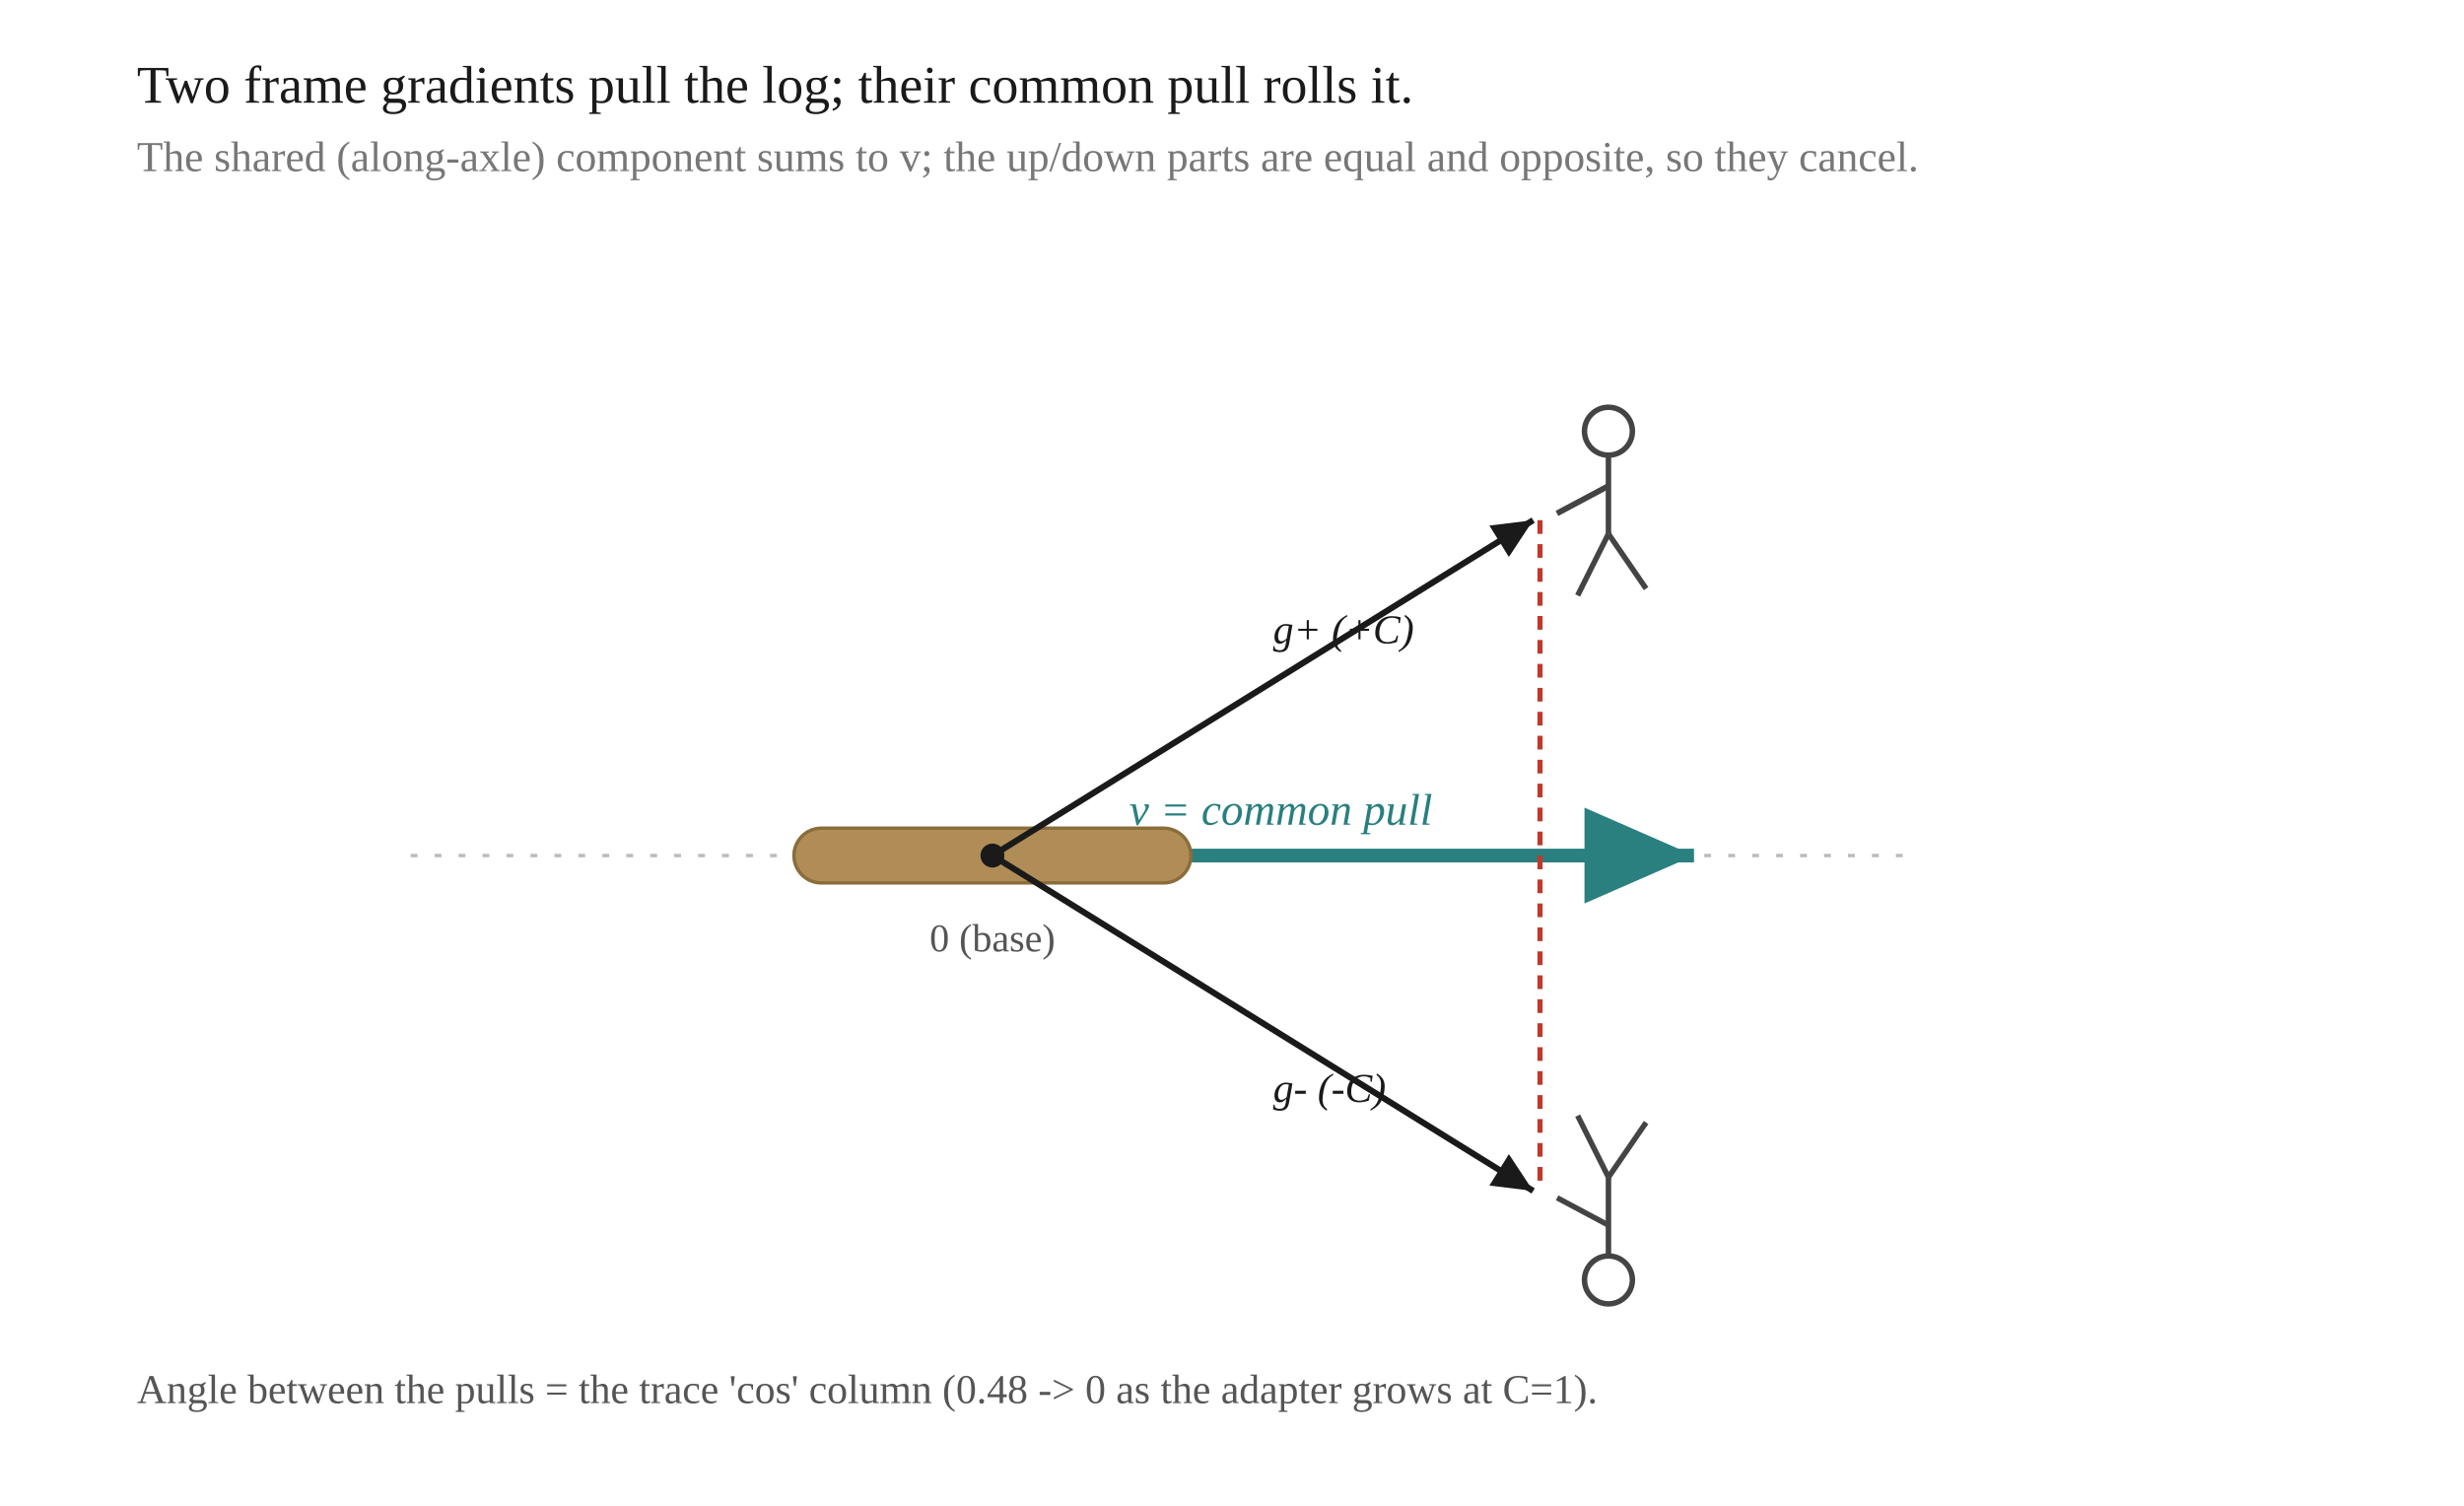
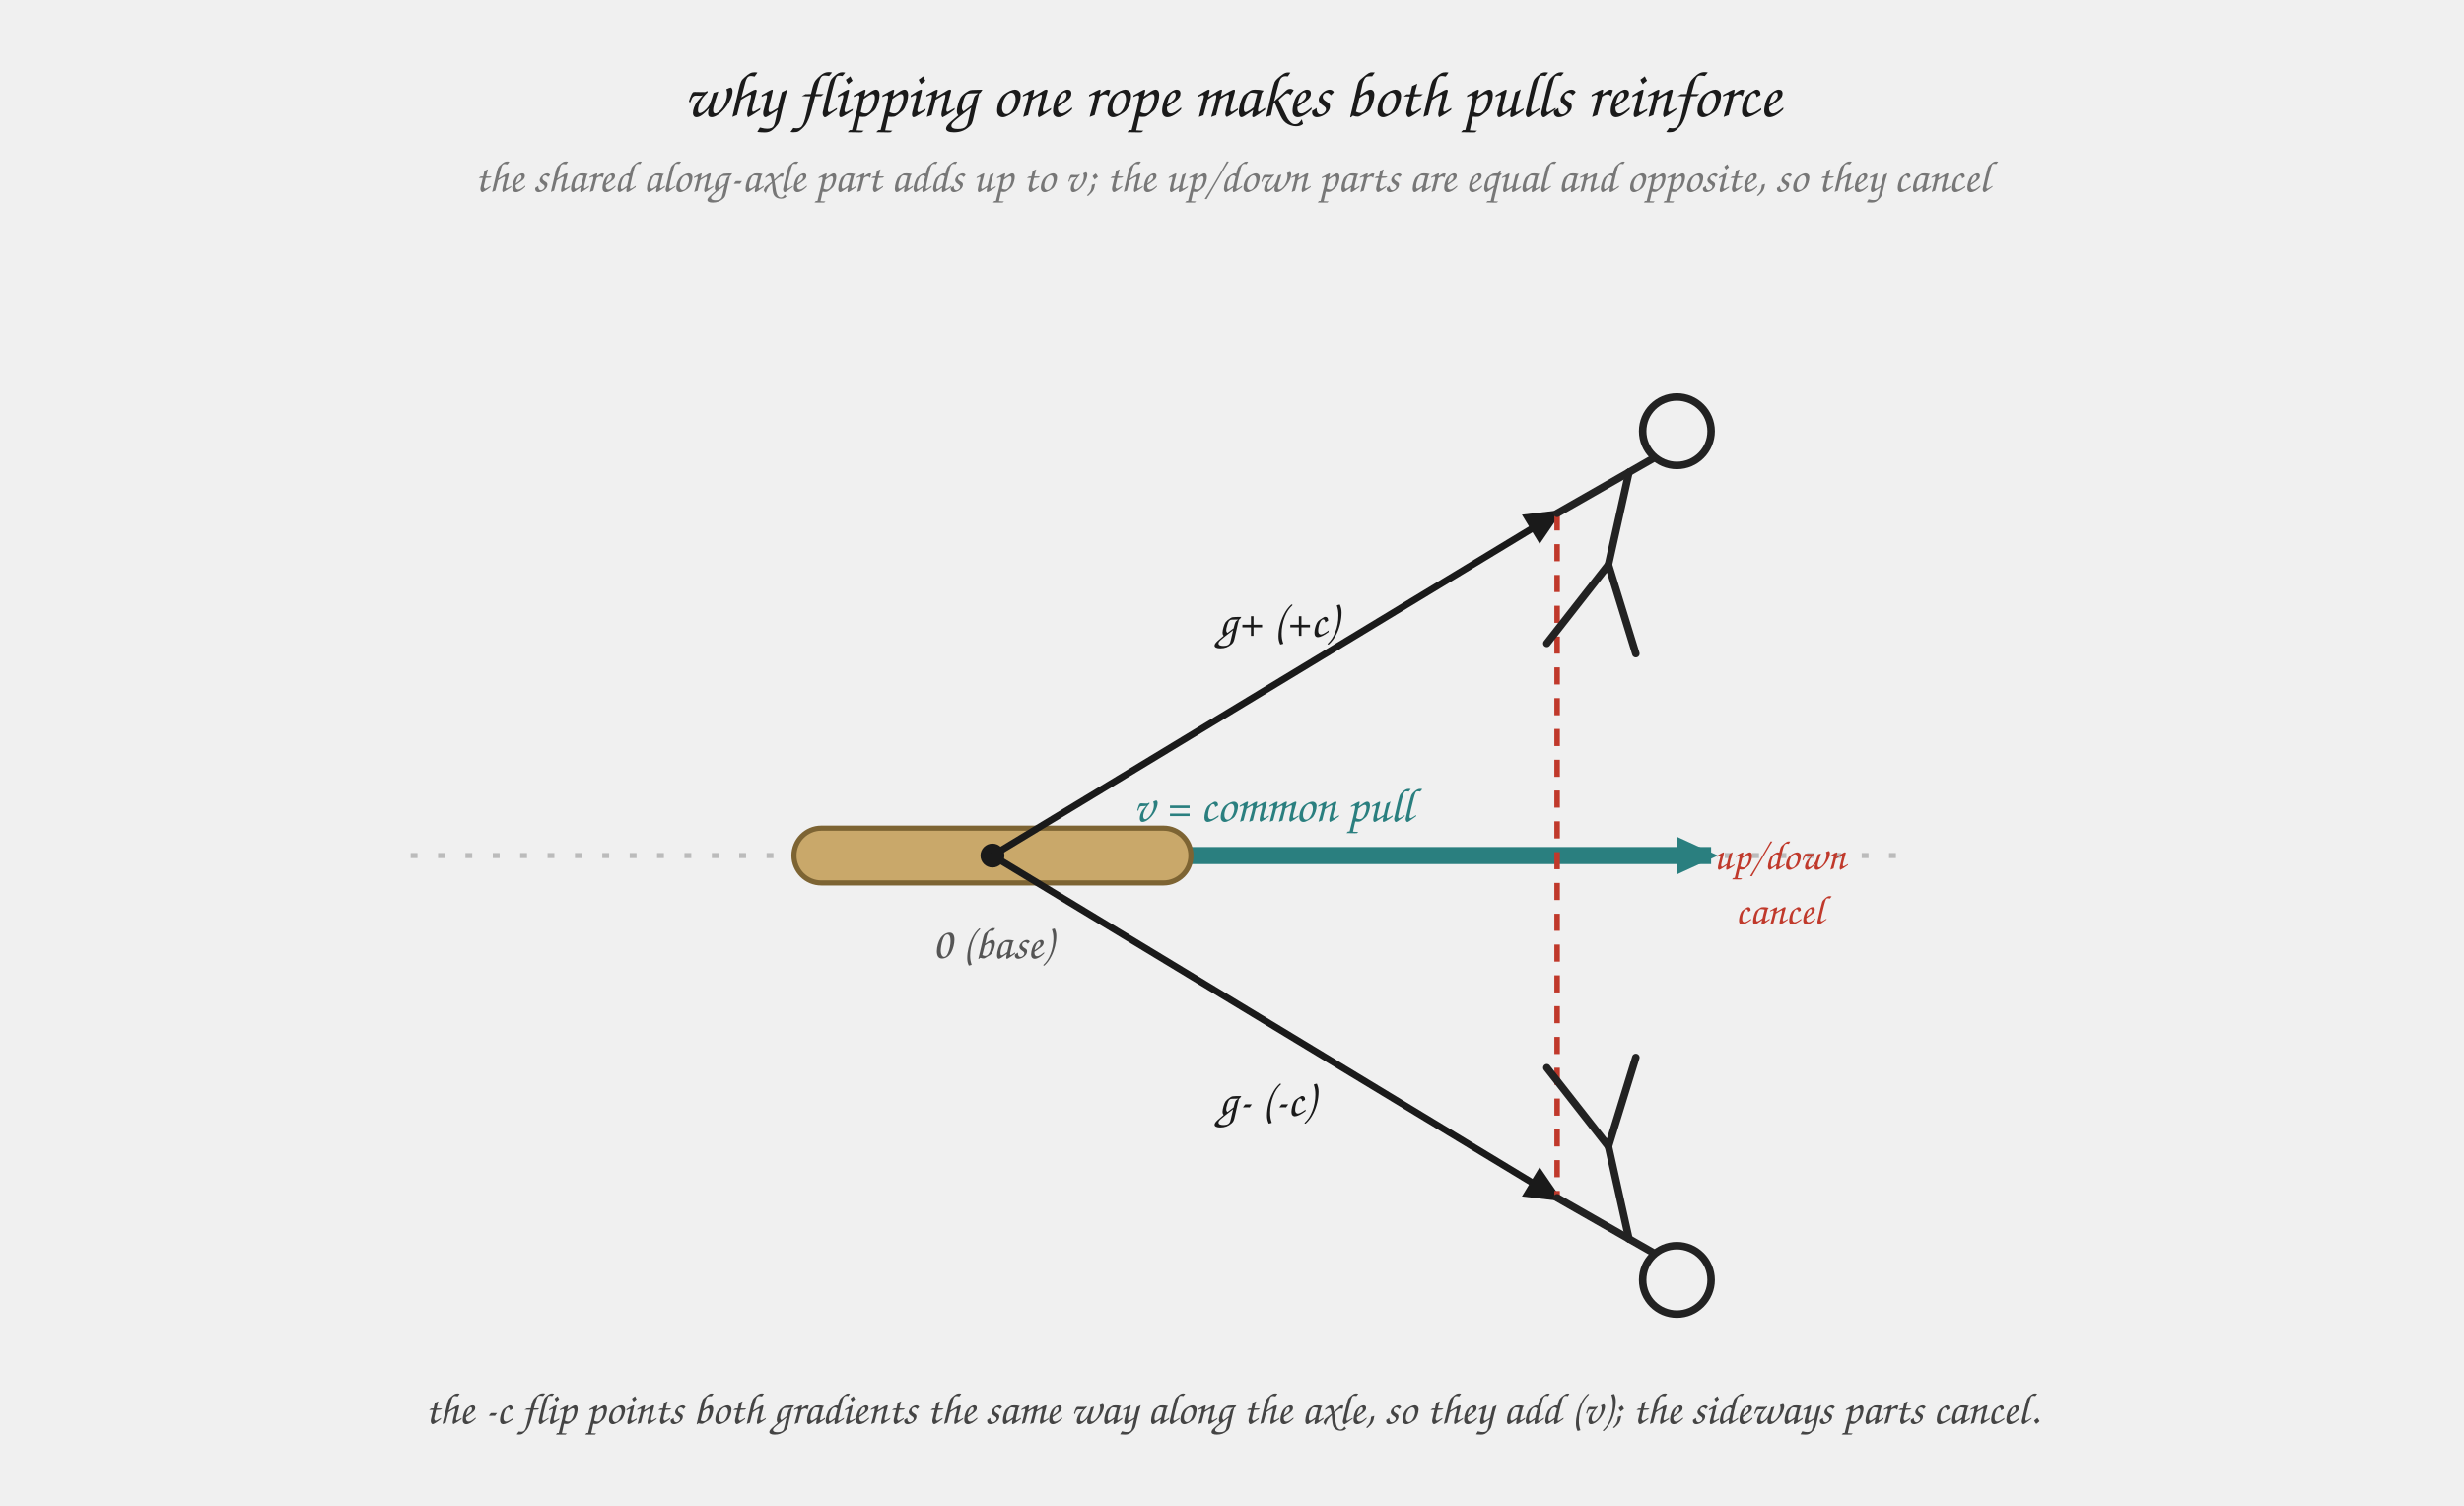
- <svg xmlns="http://www.w3.org/2000/svg" viewBox="0 0 720 440" font-family="Georgia, 'Times New Roman', serif">
+ <svg xmlns="http://www.w3.org/2000/svg" viewBox="0 0 720 440" font-family="'Coming Soon','Comic Neue','Comic Sans MS',cursive">
  <defs>
-     <marker id="vt" markerWidth="11" markerHeight="11" refX="8" refY="3.5" orient="auto">
-       <path d="M0,0 L8,3.5 L0,7 Z" fill="#2a7f7f" />
+     <marker id="vt" markerUnits="userSpaceOnUse" markerWidth="15" markerHeight="13" refX="10" refY="5.5" orient="auto">
+       <path d="M0,0 L12,5.5 L0,11 Z" fill="#2a7f7f" />
    </marker>
-     <marker id="bk" markerWidth="9" markerHeight="9" refX="6.5" refY="3" orient="auto">
-       <path d="M0,0 L6.5,3 L0,6 Z" fill="#1a1a1a" />
+     <marker id="bk" markerUnits="userSpaceOnUse" markerWidth="13" markerHeight="11" refX="9" refY="5" orient="auto">
+       <path d="M0,0 L11,5 L0,10 Z" fill="#1a1a1a" />
    </marker>
  </defs>
-   <rect width="720" height="440" fill="#ffffff" />
-   <text x="40" y="30" font-size="15.5" fill="#1a1a1a">Two frame gradients pull the log; their common pull rolls it.</text>
-   <text x="40" y="50" font-size="12.5" fill="#777">The shared (along-axle) component sums to v; the up/down parts are equal and opposite, so they cancel.</text>
-   <line x1="120" y1="250" x2="560" y2="250" stroke="#bbb" stroke-width="1" stroke-dasharray="2 5" />
-   <line x1="290" y1="250" x2="495" y2="250" stroke="#2a7f7f" stroke-width="4" marker-end="url(#vt)" />
-   <text x="330" y="241" font-size="13" fill="#2a7f7f" font-style="italic">v = common pull</text>
-   <rect x="232" y="242" width="116" height="16" rx="8" fill="#b08d57" stroke="#8a6d3b" stroke-width="1" />
+   <text x="360" y="34" text-anchor="middle" font-size="19" fill="#1a1a1a">why flipping one rope makes both pulls reinforce</text>
+   <text x="360" y="56" text-anchor="middle" font-size="13" fill="#777">the shared along-axle part adds up to v; the up/down parts are equal and opposite, so they cancel</text>
+   <line x1="120" y1="250" x2="560" y2="250" stroke="#bbb" stroke-width="1.5" stroke-dasharray="2 6" />
+   <line x1="290" y1="250" x2="500" y2="250" stroke="#2a7f7f" stroke-width="5" marker-end="url(#vt)" />
+   <text x="372" y="240" text-anchor="middle" font-size="14" fill="#2a7f7f">v = common pull</text>
+   <rect x="232" y="242" width="116" height="16" rx="8" fill="#c9a86a" stroke="#7d6433" stroke-width="1.5" />
  <circle cx="290" cy="250" r="3.5" fill="#1a1a1a" />
-   <text x="290" y="278" font-size="11.5" fill="#555" text-anchor="middle">0 (base)</text>
-   <line x1="290" y1="250" x2="448" y2="152" stroke="#1a1a1a" stroke-width="1.8" marker-end="url(#bk)" />
-   <text x="372" y="188" font-size="12" fill="#1a1a1a" font-style="italic">g+ (+C)</text>
-   <line x1="290" y1="250" x2="448" y2="348" stroke="#1a1a1a" stroke-width="1.8" marker-end="url(#bk)" />
-   <text x="372" y="322" font-size="12" fill="#1a1a1a" font-style="italic">g- (-C)</text>
-   <line x1="450" y1="152" x2="450" y2="348" stroke="#c0392b" stroke-width="1.5" stroke-dasharray="4 3" />
-   <g stroke="#444" stroke-width="1.6" fill="none">
-     <circle cx="470" cy="126" r="7" fill="#fff" />
-     <line x1="470" y1="133" x2="470" y2="156" />
-     <line x1="455" y1="150" x2="470" y2="142" />
-     <line x1="470" y1="142" x2="455" y2="150" />
-     <line x1="470" y1="156" x2="461" y2="174" />
-     <line x1="470" y1="156" x2="481" y2="172" />
-   </g>
-   <g stroke="#444" stroke-width="1.6" fill="none">
-     <circle cx="470" cy="374" r="7" fill="#fff" />
-     <line x1="470" y1="367" x2="470" y2="344" />
-     <line x1="455" y1="350" x2="470" y2="358" />
-     <line x1="470" y1="344" x2="461" y2="326" />
-     <line x1="470" y1="344" x2="481" y2="328" />
-   </g>
-   <text x="40" y="410" font-size="12" fill="#555">Angle between the pulls = the trace 'cos' column (0.48 -&gt; 0 as the adapter grows at C=1).</text>
+   <text x="290" y="280" font-size="13" fill="#555" text-anchor="middle">0 (base)</text>
+   <line x1="290" y1="250" x2="455" y2="150" stroke="#1a1a1a" stroke-width="2" marker-end="url(#bk)" />
+   <text x="356" y="186" font-size="14" fill="#1a1a1a">g+ (+c)</text>
+   <line x1="290" y1="250" x2="455" y2="350" stroke="#1a1a1a" stroke-width="2" marker-end="url(#bk)" />
+   <text x="356" y="326" font-size="14" fill="#1a1a1a">g- (-c)</text>
+   <line x1="455" y1="150" x2="455" y2="350" stroke="#c0392b" stroke-width="1.6" stroke-dasharray="5 4" />
+   <text x="520" y="254" text-anchor="middle" font-size="12" fill="#c0392b">up/down</text>
+   <text x="520" y="270" text-anchor="middle" font-size="12" fill="#c0392b">cancel</text>
+   <circle cx="490" cy="126" r="10" fill="none" stroke="#222" stroke-width="2.2" />
+   <path d="M476,138 L455,150" stroke="#222" stroke-width="2.2" fill="none" stroke-linecap="round" />
+   <path d="M476,138 L470,165" stroke="#222" stroke-width="2.2" fill="none" stroke-linecap="round" />
+   <path d="M483,134 L476,138" stroke="#222" stroke-width="2.2" fill="none" stroke-linecap="round" />
+   <path d="M470,165 L452,188 M470,165 L478,191" stroke="#222" stroke-width="2.2" fill="none" stroke-linecap="round" />
+   <circle cx="490" cy="374" r="10" fill="none" stroke="#222" stroke-width="2.2" />
+   <path d="M476,362 L455,350" stroke="#222" stroke-width="2.2" fill="none" stroke-linecap="round" />
+   <path d="M476,362 L470,335" stroke="#222" stroke-width="2.2" fill="none" stroke-linecap="round" />
+   <path d="M483,366 L476,362" stroke="#222" stroke-width="2.2" fill="none" stroke-linecap="round" />
+   <path d="M470,335 L452,312 M470,335 L478,309" stroke="#222" stroke-width="2.2" fill="none" stroke-linecap="round" />
+   <text x="360" y="416" text-anchor="middle" font-size="13" fill="#444">the -c flip points both gradients the same way along the axle, so they add (v); the sideways parts cancel.</text>
</svg>
